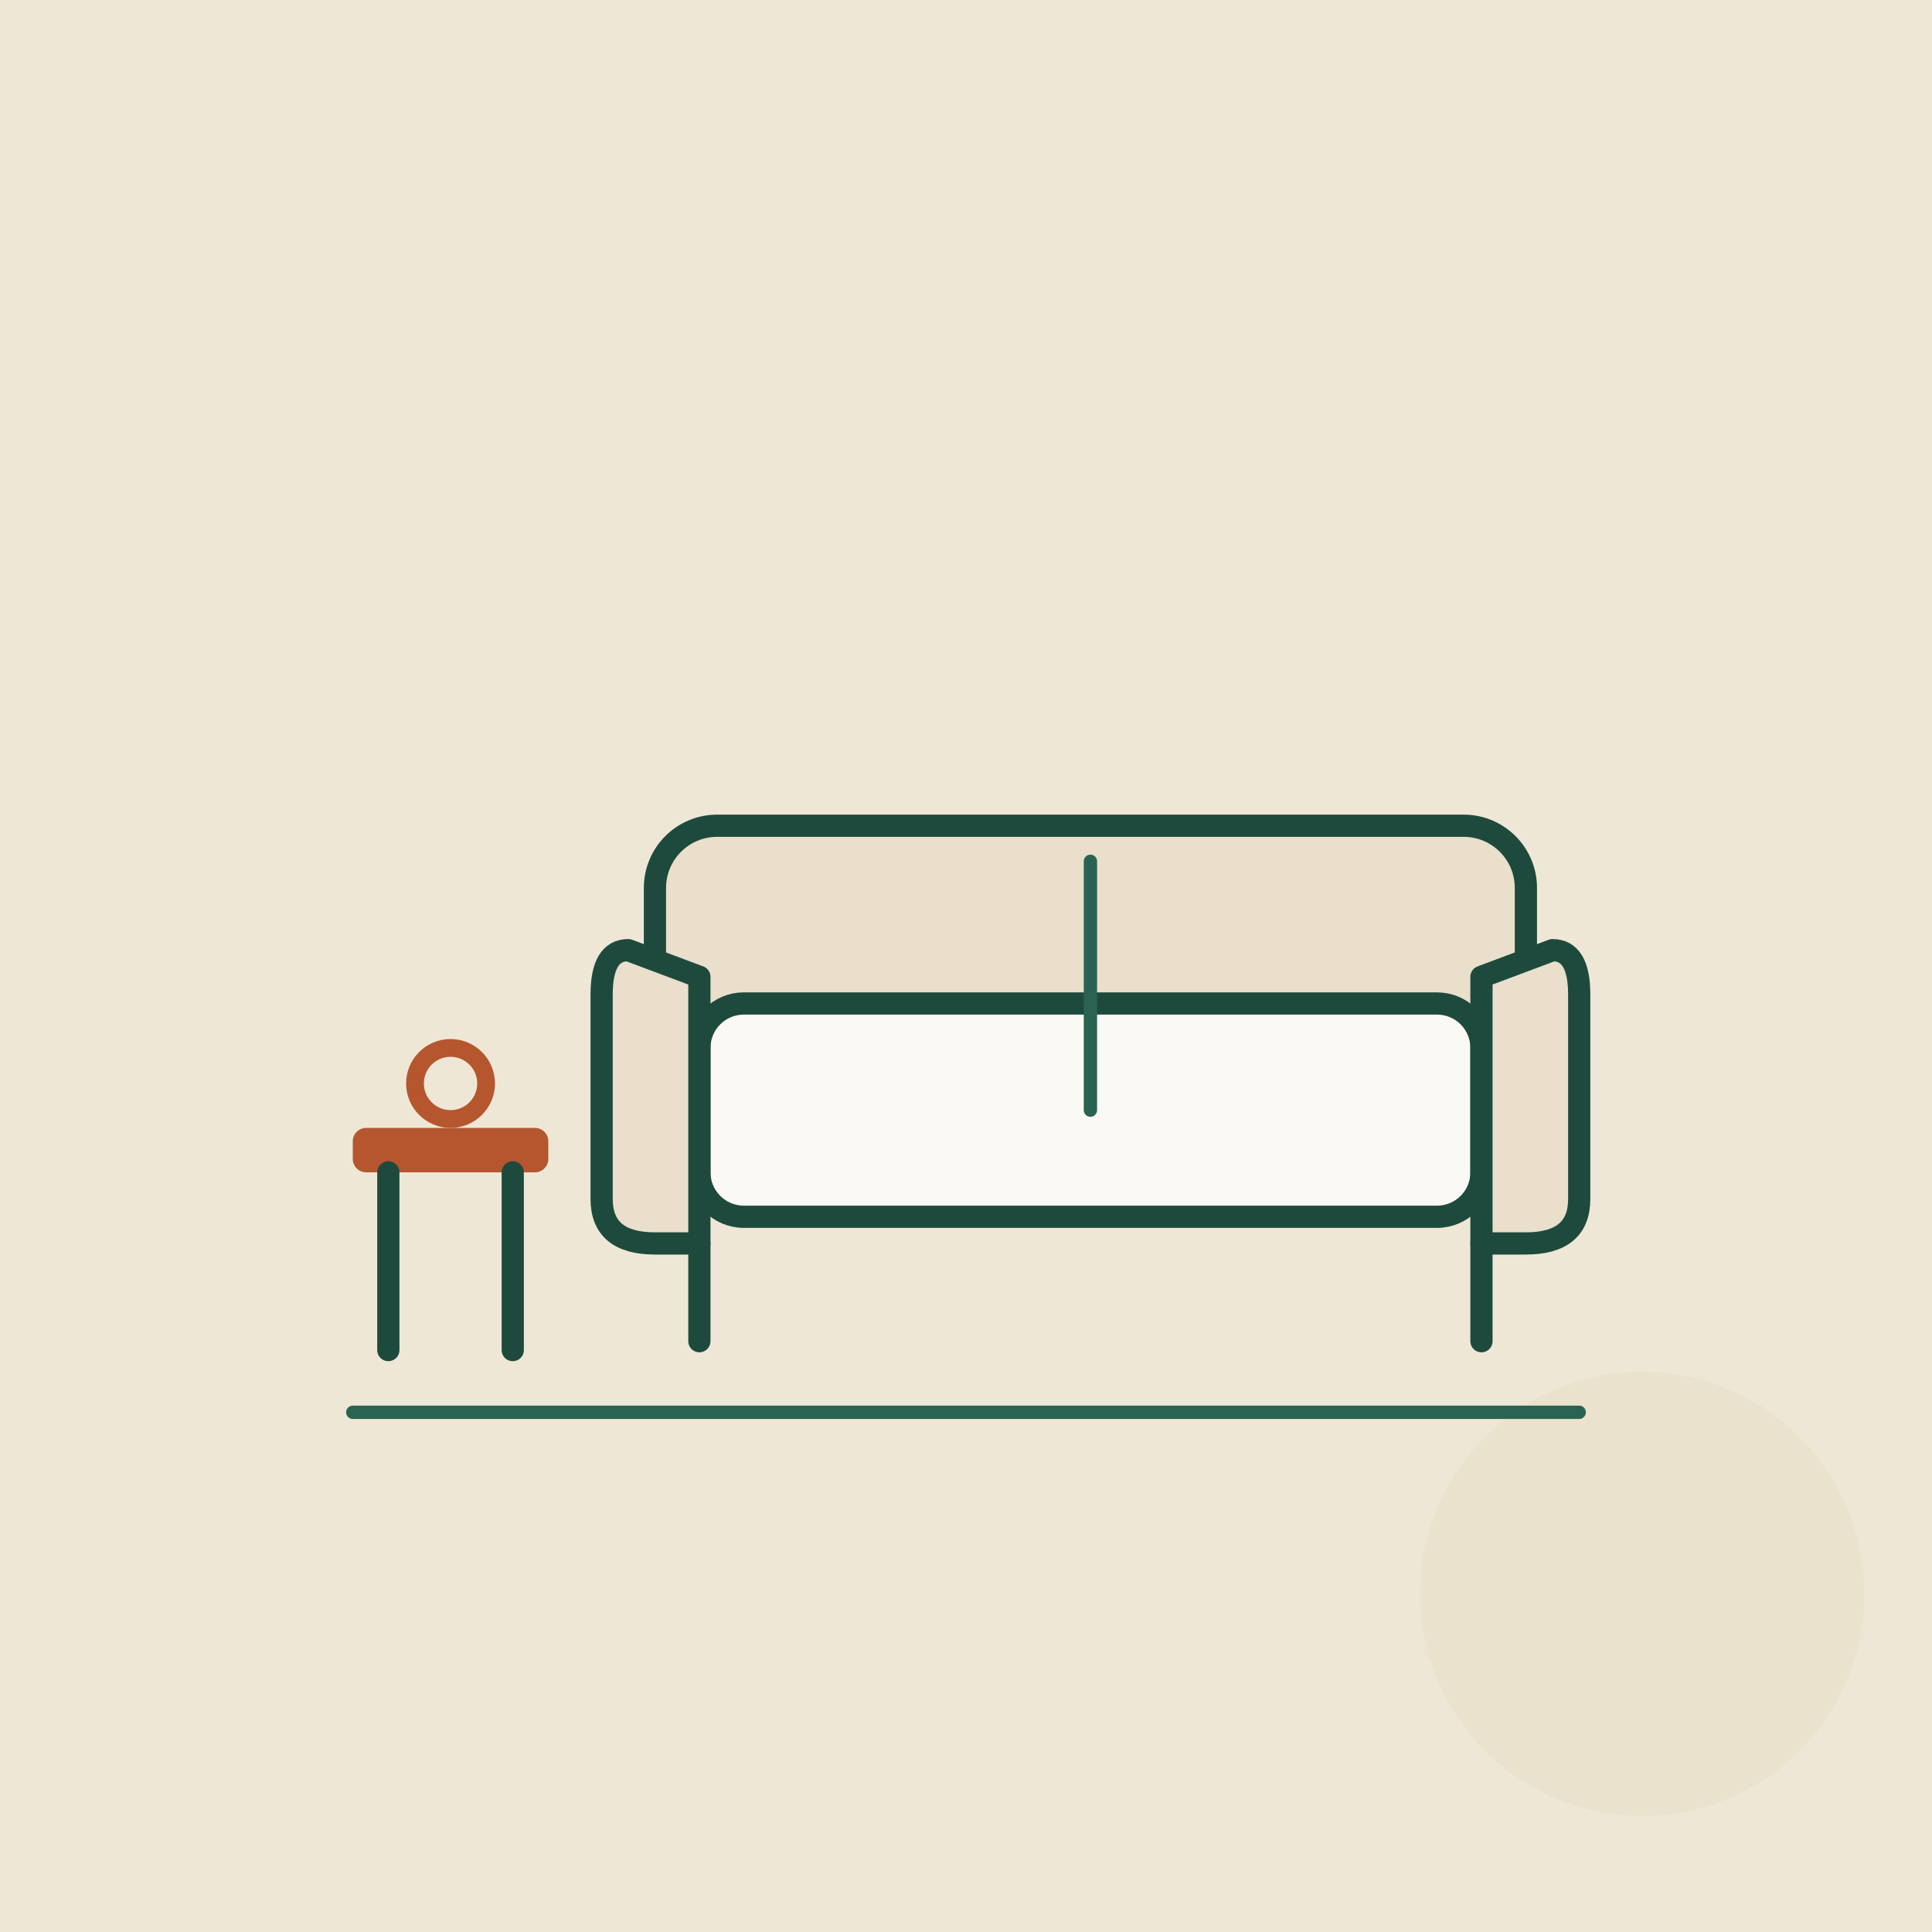
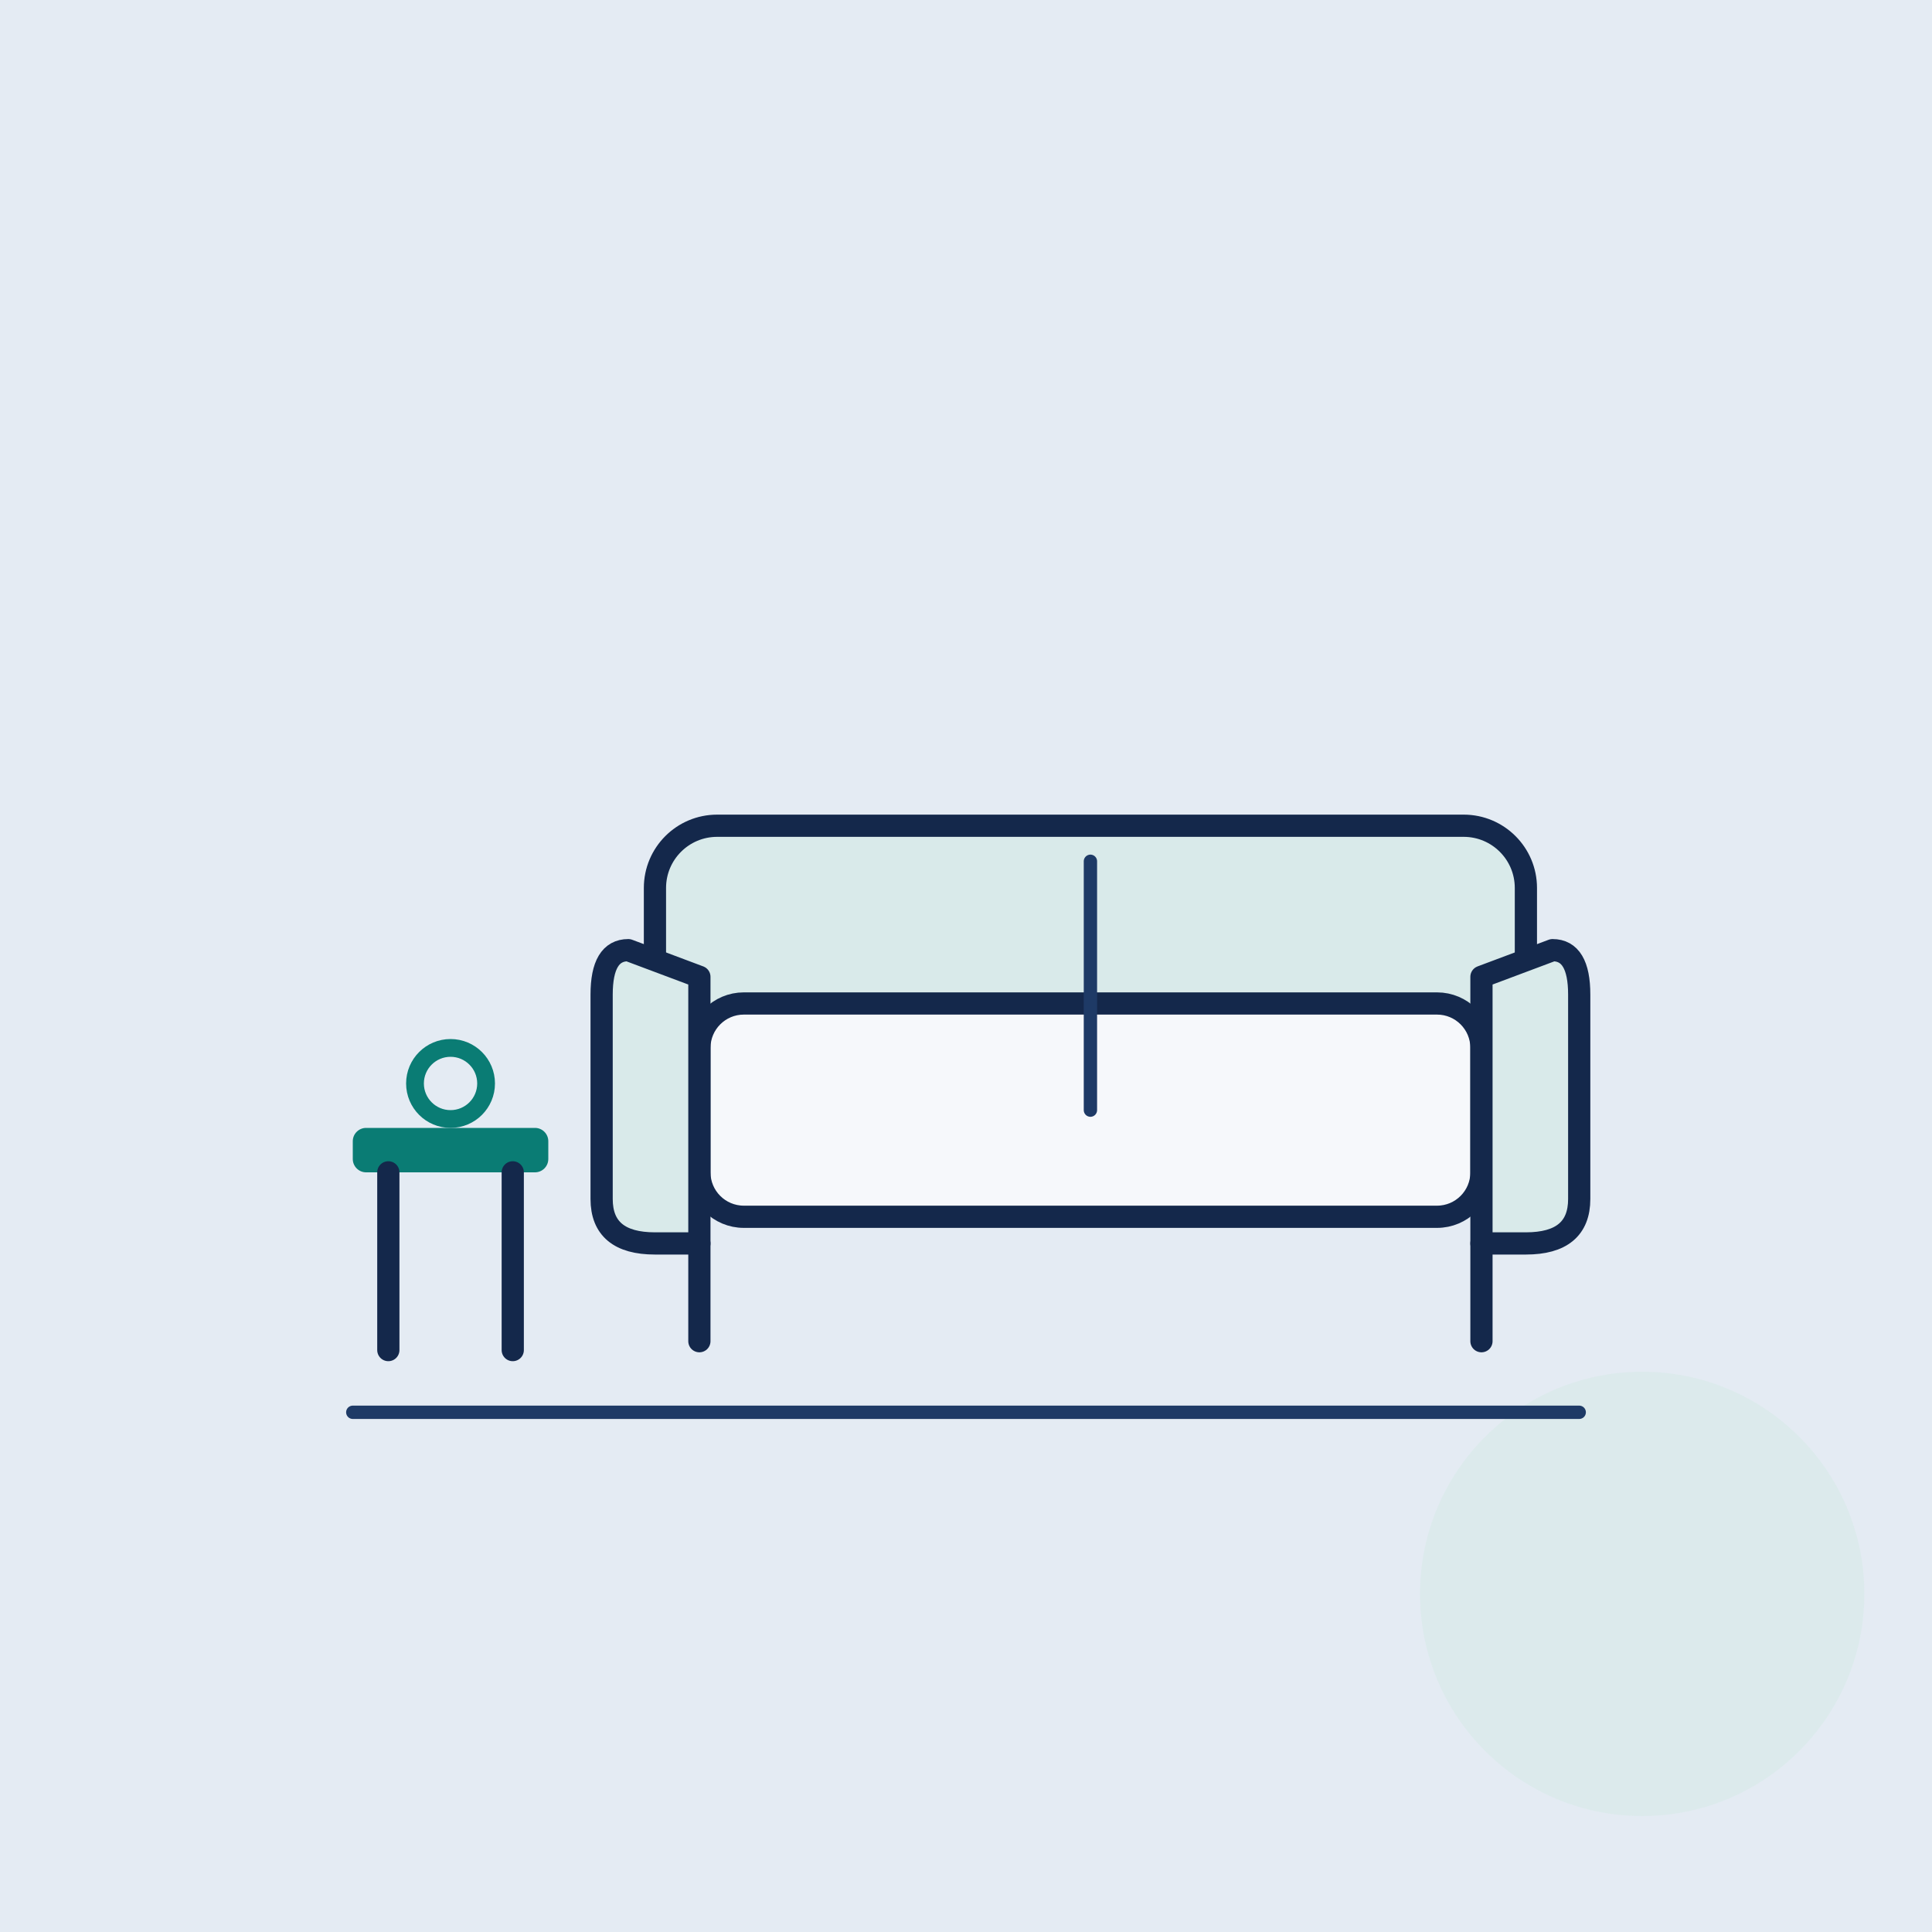
<svg xmlns="http://www.w3.org/2000/svg" viewBox="0 0 400 400" width="400" height="400" role="img" aria-label="Garden sofa illustration, photo coming soon">
-   <rect width="400" height="400" fill="#EFE7D6" />
-   <circle cx="340" cy="330" r="46" fill="#E9DFCB" opacity=".7" />
+   <rect width="400" height="400" fill="#E4EBF3" />
+   <circle cx="340" cy="330" r="46" fill="#D9EAEA" opacity=".7" />
  <g transform="translate(400 0) scale(-1 1) translate(200 205) scale(0.92) translate(-200 -205)">
-     <path d="M62 300 H338" fill="none" stroke="#2B6352" stroke-width="3" stroke-linecap="round" stroke-linejoin="round" />
-     <rect x="74" y="168" width="196" height="70" rx="14" fill="#E9DFCB" stroke="#1E4A3D" stroke-width="5" />
-     <rect x="84" y="208" width="176" height="48" rx="10" fill="#FBF9F4" stroke="#1E4A3D" stroke-width="5" />
-     <path d="M68 196 q-6 0 -6 10 v46 q0 10 12 10 h10 v-60 z M276 196 q6 0 6 10 v46 q0 10 -12 10 h-10 v-60 z" fill="#E9DFCB" stroke="#1E4A3D" stroke-width="5" stroke-linejoin="round" />
-     <path d="M172 176 V232" fill="none" stroke="#2B6352" stroke-width="3" stroke-linecap="round" stroke-linejoin="round" />
-     <path d="M84 262 v22 M260 262 v22" fill="none" stroke="#1E4A3D" stroke-width="5" stroke-linecap="round" stroke-linejoin="round" />
-     <rect x="294" y="236" width="44" height="10" rx="3" fill="#B5562F" />
-     <path d="M302 246 v40 M330 246 v40" fill="none" stroke="#1E4A3D" stroke-width="5" stroke-linecap="round" stroke-linejoin="round" />
-     <circle cx="316" cy="226" r="8" fill="none" stroke="#B5562F" stroke-width="4" />
+     <path d="M62 300 H338" fill="none" stroke="#1E3A66" stroke-width="3" stroke-linecap="round" stroke-linejoin="round" />
+     <rect x="74" y="168" width="196" height="70" rx="14" fill="#D9EAEA" stroke="#14284B" stroke-width="5" />
+     <rect x="84" y="208" width="176" height="48" rx="10" fill="#F6F8FB" stroke="#14284B" stroke-width="5" />
+     <path d="M68 196 q-6 0 -6 10 v46 q0 10 12 10 h10 v-60 z M276 196 q6 0 6 10 v46 q0 10 -12 10 h-10 v-60 z" fill="#D9EAEA" stroke="#14284B" stroke-width="5" stroke-linejoin="round" />
+     <path d="M172 176 V232" fill="none" stroke="#1E3A66" stroke-width="3" stroke-linecap="round" stroke-linejoin="round" />
+     <path d="M84 262 v22 M260 262 v22" fill="none" stroke="#14284B" stroke-width="5" stroke-linecap="round" stroke-linejoin="round" />
+     <rect x="294" y="236" width="44" height="10" rx="3" fill="#0A7C74" />
+     <path d="M302 246 v40 M330 246 v40" fill="none" stroke="#14284B" stroke-width="5" stroke-linecap="round" stroke-linejoin="round" />
+     <circle cx="316" cy="226" r="8" fill="none" stroke="#0A7C74" stroke-width="4" />
  </g>
</svg>
